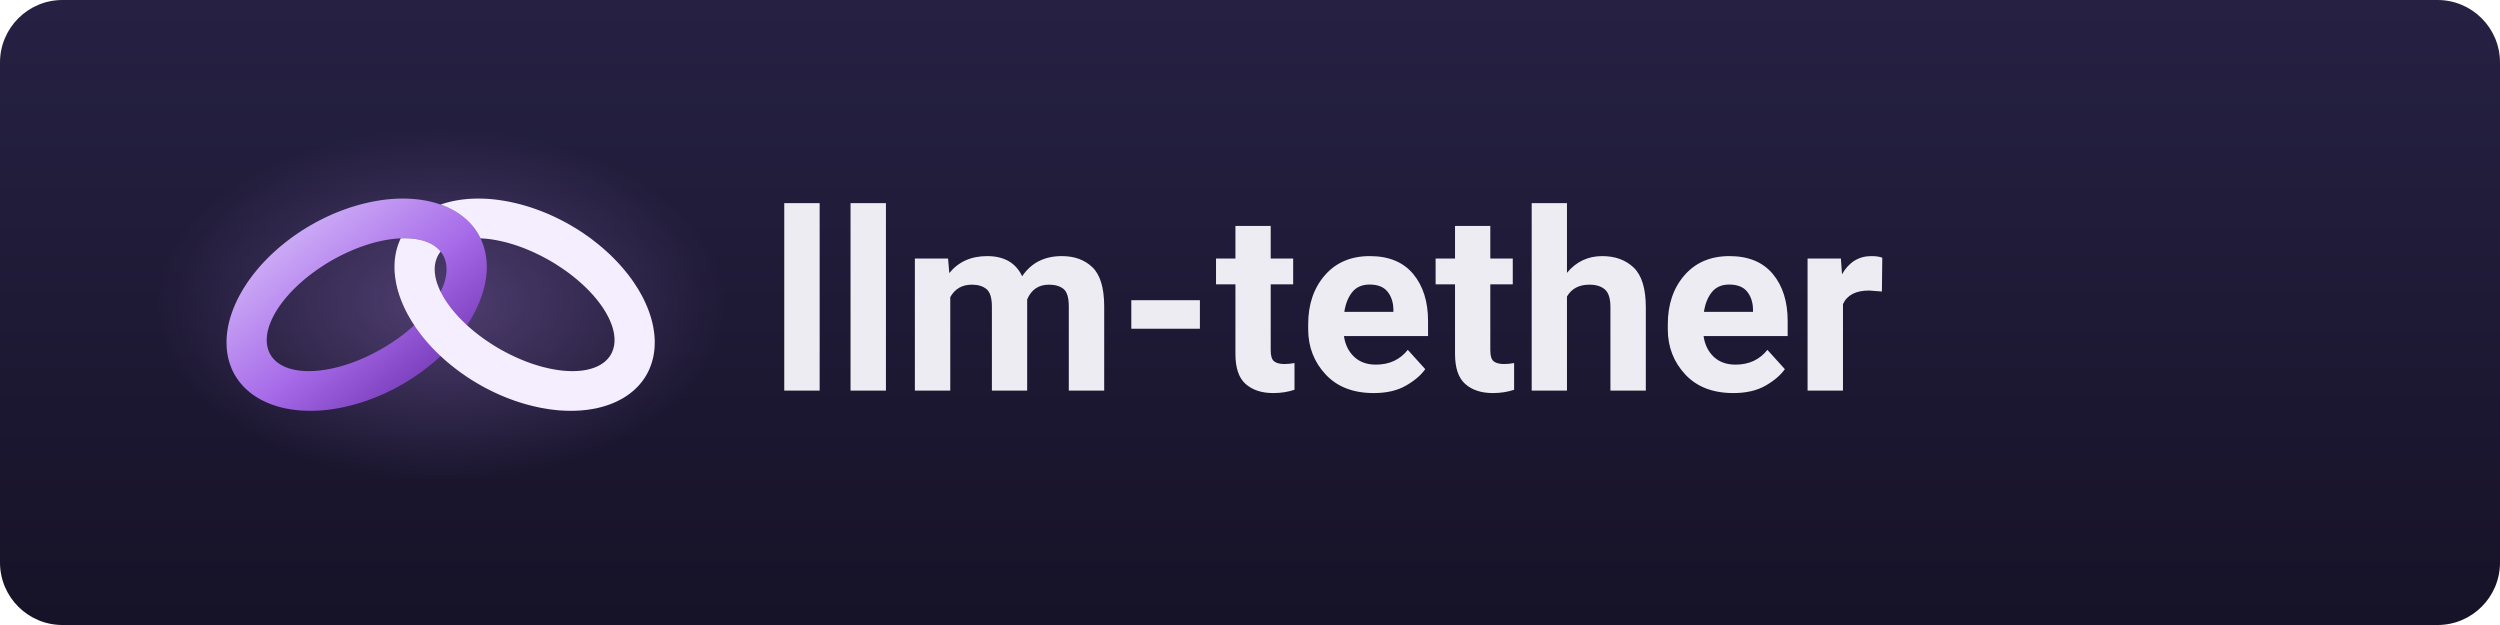
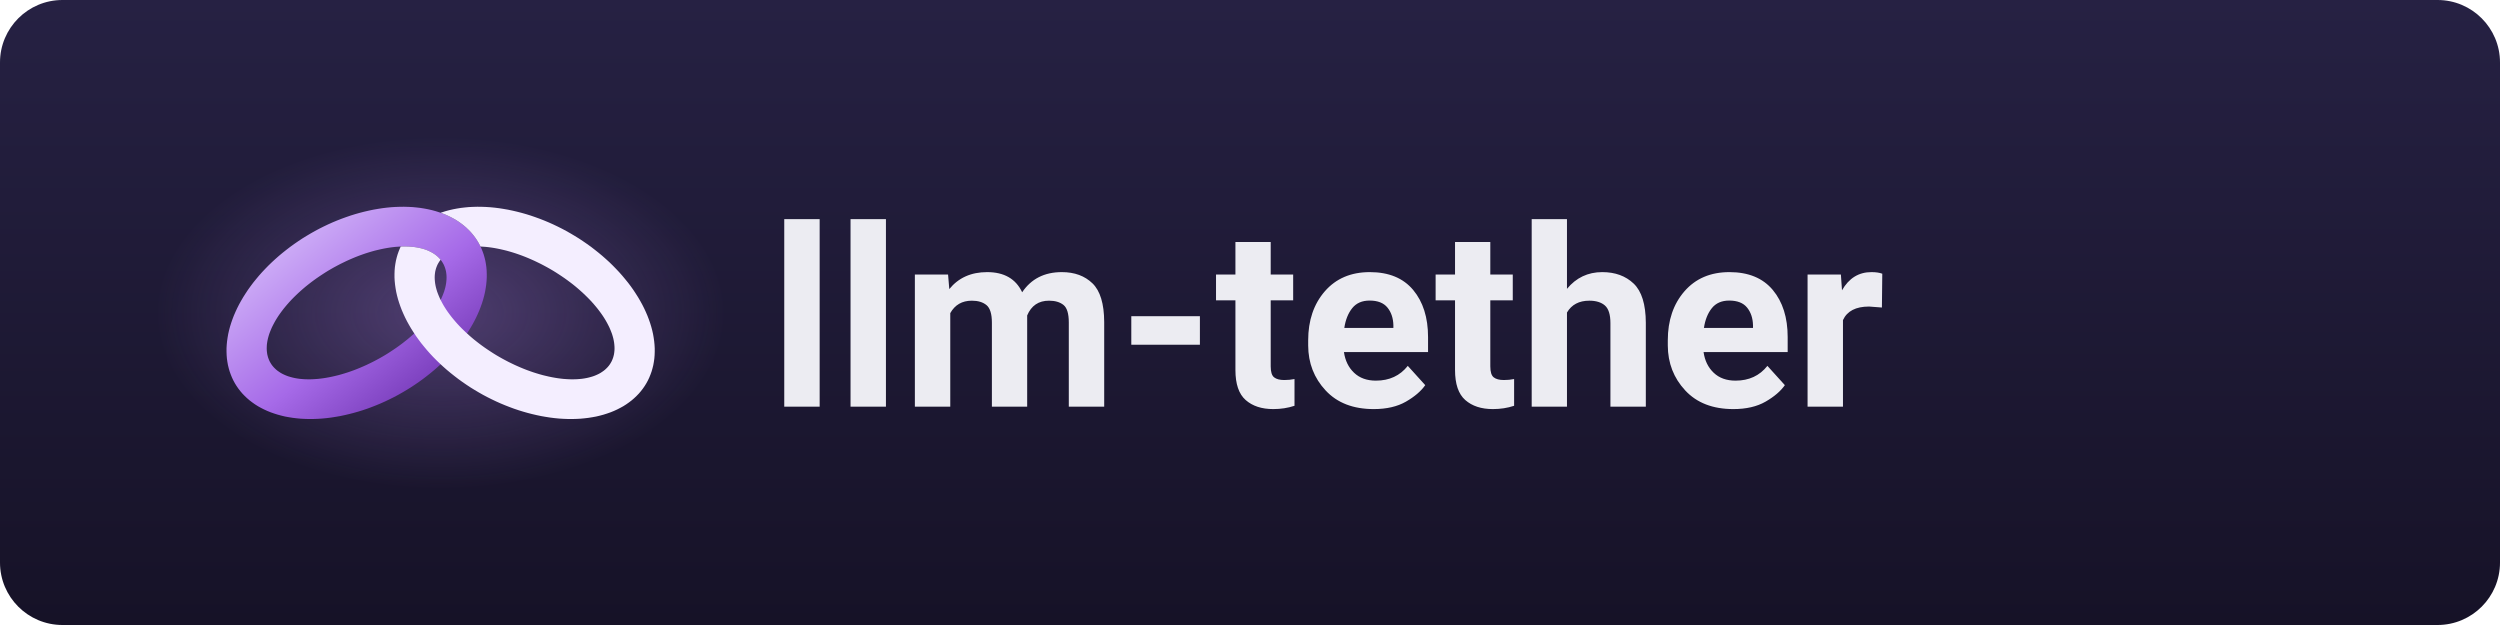
<svg xmlns="http://www.w3.org/2000/svg" viewBox="0 0 640 160" role="img" aria-labelledby="t">
  <defs>
    <linearGradient id="bg" x1="0" y1="0" x2="0" y2="1">
      <stop offset="0" stop-color="#262143" />
      <stop offset="1" stop-color="#161227" />
    </linearGradient>
    <linearGradient id="mark" x1="0" y1="0" x2="1" y2="1">
      <stop offset="0" stop-color="#e3d2ff" />
      <stop offset="0.55" stop-color="#a66ae8" />
      <stop offset="1" stop-color="#5a1e9c" />
    </linearGradient>
    <radialGradient id="halo" cx="0.5" cy="0.5" r="0.5">
      <stop offset="0" stop-color="#b98cf0" stop-opacity="0.32" />
      <stop offset="1" stop-color="#b98cf0" stop-opacity="0" />
    </radialGradient>
  </defs>
  <rect width="640" height="160" rx="16" fill="url(#bg)" />
-   <g transform="translate(8.8 0)">
+   <g transform="translate(8.8 2.1)">
    <ellipse cx="104.00" cy="78.0" rx="72.82" ry="45.17" fill="url(#halo)" />
    <path d="M 113.68 60.00 L 114.07 60.72 L 114.42 61.46 L 114.73 62.23 L 115.01 63.01 L 115.24 63.81 L 115.44 64.62 L 115.59 65.46 L 115.71 66.31 L 115.78 67.17 L 115.81 68.05 L 115.81 68.94 L 115.76 69.83 L 115.67 70.74 L 115.54 71.66 L 115.38 72.59 L 115.17 73.52 L 114.92 74.46 L 114.63 75.40 L 114.30 76.35 L 113.94 77.29 L 113.53 78.24 L 113.09 79.19 L 112.61 80.14 L 112.09 81.08 L 111.54 82.02 L 110.95 82.95 L 110.33 83.89 L 109.67 84.81 L 108.99 85.72 L 108.26 86.62 L 107.51 87.52 L 106.73 88.40 L 105.92 89.27 L 105.07 90.13 L 104.20 90.97 L 103.31 91.79 L 102.39 92.60 L 101.44 93.39 L 100.47 94.16 L 99.48 94.92 L 98.47 95.65 L 97.44 96.36 L 96.40 97.05 L 95.33 97.71 L 94.25 98.35 L 93.16 98.97 L 92.05 99.56 L 90.93 100.12 L 89.80 100.66 L 88.66 101.17 L 87.51 101.65 L 86.36 102.10 L 85.20 102.53 L 84.04 102.92 L 82.88 103.28 L 81.72 103.61 L 80.55 103.91 L 79.39 104.18 L 78.24 104.42 L 77.09 104.62 L 75.94 104.80 L 74.81 104.94 L 73.68 105.05 L 72.56 105.12 L 71.46 105.16 L 70.37 105.17 L 69.30 105.14 L 68.23 105.09 L 67.19 104.99 L 66.17 104.87 L 65.17 104.71 L 64.18 104.53 L 63.22 104.30 L 62.29 104.05 L 61.38 103.76 L 60.49 103.45 L 59.63 103.10 L 58.80 102.72 L 57.99 102.31 L 57.22 101.88 L 56.48 101.41 L 55.77 100.91 L 55.09 100.39 L 54.45 99.84 L 53.84 99.26 L 53.26 98.66 L 52.72 98.03 L 52.22 97.38 L 51.75 96.70 L 51.32 96.00 L 50.93 95.28 L 50.58 94.54 L 50.27 93.77 L 49.99 92.99 L 49.76 92.19 L 49.56 91.38 L 49.41 90.54 L 49.29 89.69 L 49.22 88.83 L 49.19 87.95 L 49.19 87.06 L 49.24 86.17 L 49.33 85.26 L 49.46 84.34 L 49.62 83.41 L 49.83 82.48 L 50.08 81.54 L 50.37 80.60 L 50.70 79.65 L 51.06 78.71 L 51.47 77.76 L 51.91 76.81 L 52.39 75.86 L 52.91 74.92 L 53.46 73.98 L 54.05 73.05 L 54.67 72.11 L 55.33 71.19 L 56.01 70.28 L 56.74 69.38 L 57.49 68.48 L 58.27 67.60 L 59.09 66.73 L 59.93 65.87 L 60.80 65.03 L 61.69 64.21 L 62.61 63.40 L 63.56 62.61 L 64.53 61.84 L 65.52 61.08 L 66.53 60.35 L 67.56 59.64 L 68.60 58.95 L 69.67 58.29 L 70.75 57.65 L 71.84 57.03 L 72.95 56.44 L 74.07 55.88 L 75.20 55.34 L 76.34 54.83 L 77.49 54.35 L 78.64 53.90 L 79.80 53.48 L 80.96 53.08 L 82.12 52.72 L 83.28 52.39 L 84.45 52.09 L 85.61 51.82 L 86.76 51.58 L 87.91 51.38 L 89.06 51.20 L 90.19 51.06 L 91.32 50.95 L 92.44 50.88 L 93.54 50.84 L 94.63 50.83 L 95.70 50.86 L 96.77 50.91 L 97.81 51.01 L 98.83 51.13 L 99.83 51.29 L 100.82 51.48 L 101.78 51.70 L 102.71 51.95 L 103.62 52.24 L 104.51 52.55 L 105.37 52.90 L 106.20 53.28 L 107.00 53.69 L 107.78 54.12 L 108.52 54.59 L 109.23 55.09 L 109.91 55.61 L 110.55 56.16 L 111.16 56.74 L 111.74 57.34 L 112.28 57.97 L 112.78 58.62 L 113.25 59.30 Z M 104.58 65.25 L 104.80 65.65 L 104.98 66.07 L 105.14 66.50 L 105.27 66.94 L 105.38 67.40 L 105.45 67.87 L 105.50 68.35 L 105.52 68.85 L 105.51 69.35 L 105.47 69.87 L 105.41 70.40 L 105.32 70.93 L 105.20 71.48 L 105.05 72.03 L 104.88 72.59 L 104.67 73.15 L 104.44 73.72 L 104.19 74.30 L 103.90 74.88 L 103.59 75.47 L 103.26 76.06 L 102.90 76.65 L 102.52 77.24 L 102.11 77.83 L 101.67 78.43 L 101.22 79.02 L 100.74 79.61 L 100.24 80.20 L 99.72 80.79 L 99.17 81.38 L 98.61 81.95 L 98.02 82.53 L 97.42 83.10 L 96.80 83.66 L 96.16 84.22 L 95.51 84.77 L 94.83 85.31 L 94.15 85.84 L 93.45 86.36 L 92.74 86.87 L 92.01 87.37 L 91.27 87.86 L 90.53 88.34 L 89.77 88.81 L 89.00 89.26 L 88.22 89.70 L 87.44 90.12 L 86.66 90.53 L 85.86 90.92 L 85.07 91.30 L 84.27 91.66 L 83.46 92.01 L 82.66 92.34 L 81.86 92.65 L 81.06 92.94 L 80.25 93.22 L 79.46 93.47 L 78.66 93.71 L 77.87 93.93 L 77.09 94.12 L 76.31 94.30 L 75.54 94.46 L 74.78 94.60 L 74.03 94.72 L 73.28 94.82 L 72.55 94.90 L 71.83 94.95 L 71.13 94.99 L 70.44 95.01 L 69.76 95.00 L 69.10 94.98 L 68.45 94.93 L 67.83 94.87 L 67.22 94.78 L 66.62 94.67 L 66.05 94.54 L 65.50 94.39 L 64.97 94.23 L 64.46 94.04 L 63.97 93.83 L 63.51 93.61 L 63.06 93.36 L 62.65 93.09 L 62.25 92.81 L 61.88 92.51 L 61.54 92.19 L 61.22 91.86 L 60.92 91.50 L 60.66 91.14 L 60.42 90.75 L 60.20 90.35 L 60.02 89.93 L 59.86 89.50 L 59.73 89.06 L 59.62 88.60 L 59.55 88.13 L 59.50 87.65 L 59.48 87.15 L 59.49 86.65 L 59.52 86.13 L 59.59 85.60 L 59.68 85.07 L 59.80 84.52 L 59.95 83.97 L 60.12 83.41 L 60.33 82.85 L 60.56 82.28 L 60.81 81.70 L 61.10 81.12 L 61.41 80.53 L 61.74 79.94 L 62.10 79.35 L 62.48 78.76 L 62.89 78.17 L 63.33 77.57 L 63.78 76.98 L 64.26 76.39 L 64.76 75.80 L 65.28 75.21 L 65.83 74.62 L 66.39 74.05 L 66.98 73.47 L 67.58 72.90 L 68.20 72.34 L 68.84 71.78 L 69.49 71.23 L 70.17 70.69 L 70.85 70.16 L 71.55 69.64 L 72.26 69.13 L 72.99 68.63 L 73.73 68.14 L 74.47 67.66 L 75.23 67.19 L 76.00 66.74 L 76.78 66.30 L 77.56 65.88 L 78.34 65.47 L 79.14 65.08 L 79.93 64.70 L 80.73 64.34 L 81.54 63.99 L 82.34 63.66 L 83.14 63.35 L 83.94 63.06 L 84.75 62.78 L 85.54 62.53 L 86.34 62.29 L 87.13 62.07 L 87.91 61.88 L 88.69 61.70 L 89.46 61.54 L 90.22 61.40 L 90.97 61.28 L 91.72 61.18 L 92.45 61.10 L 93.17 61.05 L 93.87 61.01 L 94.56 60.99 L 95.24 61.00 L 95.90 61.02 L 96.55 61.07 L 97.17 61.13 L 97.78 61.22 L 98.38 61.33 L 98.95 61.46 L 99.50 61.60 L 100.03 61.77 L 100.54 61.96 L 101.03 62.17 L 101.49 62.40 L 101.94 62.64 L 102.36 62.91 L 102.75 63.19 L 103.12 63.49 L 103.46 63.81 L 103.78 64.14 L 104.08 64.50 L 104.34 64.86 Z" fill="url(#mark)" fill-rule="evenodd" />
    <path d="M 94.56 60.99 L 95.24 61.00 L 95.90 61.02 L 96.55 61.07 L 97.17 61.13 L 97.78 61.22 L 98.38 61.33 L 98.95 61.46 L 99.50 61.60 L 100.03 61.77 L 100.54 61.96 L 101.03 62.17 L 101.49 62.40 L 101.94 62.64 L 102.36 62.91 L 102.75 63.19 L 103.12 63.49 L 103.46 63.81 L 103.78 64.14 L 104.00 64.40 L 103.92 64.50 L 103.66 64.86 L 103.42 65.25 L 103.20 65.65 L 103.02 66.07 L 102.86 66.50 L 102.73 66.94 L 102.62 67.40 L 102.55 67.87 L 102.50 68.35 L 102.48 68.85 L 102.49 69.35 L 102.53 69.87 L 102.59 70.40 L 102.68 70.93 L 102.80 71.48 L 102.95 72.03 L 103.12 72.59 L 103.33 73.15 L 103.56 73.72 L 103.81 74.30 L 104.10 74.88 L 104.41 75.47 L 104.74 76.06 L 105.10 76.65 L 105.48 77.24 L 105.89 77.83 L 106.33 78.43 L 106.78 79.02 L 107.26 79.61 L 107.76 80.20 L 108.28 80.79 L 108.83 81.38 L 109.39 81.95 L 109.98 82.53 L 110.58 83.10 L 111.20 83.66 L 111.84 84.22 L 112.49 84.77 L 113.17 85.31 L 113.85 85.84 L 114.55 86.36 L 115.26 86.87 L 115.99 87.37 L 116.73 87.86 L 117.47 88.34 L 118.23 88.81 L 119.00 89.26 L 119.78 89.70 L 120.56 90.12 L 121.34 90.53 L 122.14 90.92 L 122.93 91.30 L 123.73 91.66 L 124.54 92.01 L 125.34 92.34 L 126.14 92.65 L 126.94 92.94 L 127.75 93.22 L 128.54 93.47 L 129.34 93.71 L 130.13 93.93 L 130.91 94.12 L 131.69 94.30 L 132.46 94.46 L 133.22 94.60 L 133.97 94.72 L 134.72 94.82 L 135.45 94.90 L 136.16 94.95 L 136.87 94.99 L 137.56 95.01 L 138.24 95.00 L 138.90 94.98 L 139.54 94.93 L 140.17 94.87 L 140.78 94.78 L 141.38 94.67 L 141.95 94.54 L 142.50 94.39 L 143.03 94.23 L 143.54 94.04 L 144.03 93.83 L 144.49 93.61 L 144.94 93.36 L 145.35 93.09 L 145.75 92.81 L 146.12 92.51 L 146.46 92.19 L 146.78 91.86 L 147.08 91.50 L 147.34 91.14 L 147.58 90.75 L 147.80 90.35 L 147.98 89.93 L 148.14 89.50 L 148.27 89.06 L 148.38 88.60 L 148.45 88.13 L 148.50 87.65 L 148.52 87.15 L 148.51 86.65 L 148.47 86.13 L 148.41 85.60 L 148.32 85.07 L 148.20 84.52 L 148.05 83.97 L 147.88 83.41 L 147.67 82.85 L 147.44 82.28 L 147.19 81.70 L 146.90 81.12 L 146.59 80.53 L 146.26 79.94 L 145.90 79.35 L 145.52 78.76 L 145.11 78.17 L 144.67 77.57 L 144.22 76.98 L 143.74 76.39 L 143.24 75.80 L 142.72 75.21 L 142.17 74.62 L 141.61 74.05 L 141.02 73.47 L 140.42 72.90 L 139.80 72.34 L 139.16 71.78 L 138.51 71.23 L 137.84 70.69 L 137.15 70.16 L 136.45 69.64 L 135.74 69.13 L 135.01 68.63 L 134.27 68.14 L 133.53 67.66 L 132.77 67.19 L 132.00 66.74 L 131.22 66.30 L 130.44 65.88 L 129.66 65.47 L 128.86 65.08 L 128.07 64.70 L 127.27 64.34 L 126.46 63.99 L 125.66 63.66 L 124.86 63.35 L 124.06 63.06 L 123.25 62.78 L 122.46 62.53 L 121.66 62.29 L 120.87 62.07 L 120.09 61.88 L 119.31 61.70 L 118.54 61.54 L 117.78 61.40 L 117.03 61.28 L 116.28 61.18 L 115.55 61.10 L 114.83 61.05 L 114.21 61.01 L 114.07 60.72 L 113.68 60.00 L 113.25 59.30 L 112.78 58.62 L 112.28 57.97 L 111.74 57.34 L 111.16 56.74 L 110.55 56.16 L 109.91 55.61 L 109.23 55.09 L 108.52 54.59 L 107.78 54.12 L 107.00 53.69 L 106.20 53.28 L 105.37 52.90 L 104.51 52.55 L 104.00 52.37 L 103.49 52.55 L 104.38 52.24 L 105.29 51.95 L 106.22 51.70 L 107.18 51.48 L 108.17 51.29 L 109.17 51.13 L 110.19 51.01 L 111.23 50.91 L 112.30 50.86 L 113.37 50.83 L 114.46 50.84 L 115.56 50.88 L 116.68 50.95 L 117.81 51.06 L 118.94 51.20 L 120.09 51.38 L 121.24 51.58 L 122.39 51.82 L 123.55 52.09 L 124.72 52.39 L 125.88 52.72 L 127.04 53.08 L 128.20 53.48 L 129.36 53.90 L 130.51 54.35 L 131.66 54.83 L 132.80 55.34 L 133.93 55.88 L 135.05 56.44 L 136.16 57.03 L 137.25 57.65 L 138.33 58.29 L 139.40 58.95 L 140.44 59.64 L 141.47 60.35 L 142.49 61.08 L 143.47 61.84 L 144.44 62.61 L 145.39 63.40 L 146.31 64.21 L 147.21 65.03 L 148.07 65.87 L 148.91 66.73 L 149.73 67.60 L 150.51 68.48 L 151.26 69.38 L 151.99 70.28 L 152.68 71.19 L 153.33 72.11 L 153.95 73.05 L 154.54 73.98 L 155.09 74.92 L 155.61 75.86 L 156.09 76.81 L 156.53 77.76 L 156.94 78.71 L 157.30 79.65 L 157.63 80.60 L 157.92 81.54 L 158.17 82.48 L 158.38 83.41 L 158.54 84.34 L 158.67 85.26 L 158.76 86.17 L 158.81 87.06 L 158.81 87.95 L 158.78 88.83 L 158.71 89.69 L 158.59 90.54 L 158.44 91.38 L 158.24 92.19 L 158.01 92.99 L 157.73 93.77 L 157.42 94.54 L 157.07 95.28 L 156.68 96.00 L 156.25 96.70 L 155.78 97.38 L 155.28 98.03 L 154.74 98.66 L 154.16 99.26 L 153.55 99.84 L 152.91 100.39 L 152.23 100.91 L 151.52 101.41 L 150.78 101.88 L 150.00 102.31 L 149.20 102.72 L 148.37 103.10 L 147.51 103.45 L 146.62 103.76 L 145.71 104.05 L 144.78 104.30 L 143.82 104.53 L 142.83 104.71 L 141.83 104.87 L 140.81 104.99 L 139.76 105.09 L 138.71 105.14 L 137.63 105.17 L 136.54 105.16 L 135.44 105.12 L 134.32 105.05 L 133.19 104.94 L 132.06 104.80 L 130.91 104.62 L 129.76 104.42 L 128.61 104.18 L 127.45 103.91 L 126.28 103.61 L 125.12 103.28 L 123.96 102.92 L 122.80 102.53 L 121.64 102.10 L 120.49 101.65 L 119.34 101.17 L 118.20 100.66 L 117.07 100.12 L 115.95 99.56 L 114.84 98.97 L 113.75 98.35 L 112.67 97.71 L 111.60 97.05 L 110.56 96.36 L 109.53 95.65 L 108.52 94.92 L 107.53 94.16 L 106.56 93.39 L 105.61 92.60 L 104.69 91.79 L 103.80 90.97 L 102.93 90.13 L 102.08 89.27 L 101.27 88.40 L 100.49 87.52 L 99.74 86.62 L 99.01 85.72 L 98.33 84.81 L 97.67 83.89 L 97.05 82.95 L 96.46 82.02 L 95.91 81.08 L 95.39 80.14 L 94.91 79.19 L 94.47 78.24 L 94.06 77.29 L 93.70 76.35 L 93.37 75.40 L 93.08 74.46 L 92.83 73.52 L 92.62 72.59 L 92.46 71.66 L 92.33 70.74 L 92.24 69.83 L 92.19 68.94 L 92.19 68.05 L 92.22 67.17 L 92.29 66.31 L 92.41 65.46 L 92.56 64.62 L 92.76 63.81 L 92.99 63.01 L 93.27 62.23 L 93.58 61.46 L 93.79 61.01 L 93.87 61.01 Z" fill="#f4eeff" fill-rule="evenodd" />
-     <text x="188" y="100" font-family="system-ui, -apple-system, 'Segoe UI', Roboto, sans-serif" font-size="64" font-weight="650" fill="#ececf2">llm-tether</text>
+     <text x="188" y="102" font-family="system-ui, -apple-system, 'Segoe UI', Roboto, sans-serif" font-size="64" font-weight="650" fill="#ececf2">llm-tether</text>
  </g>
</svg>
